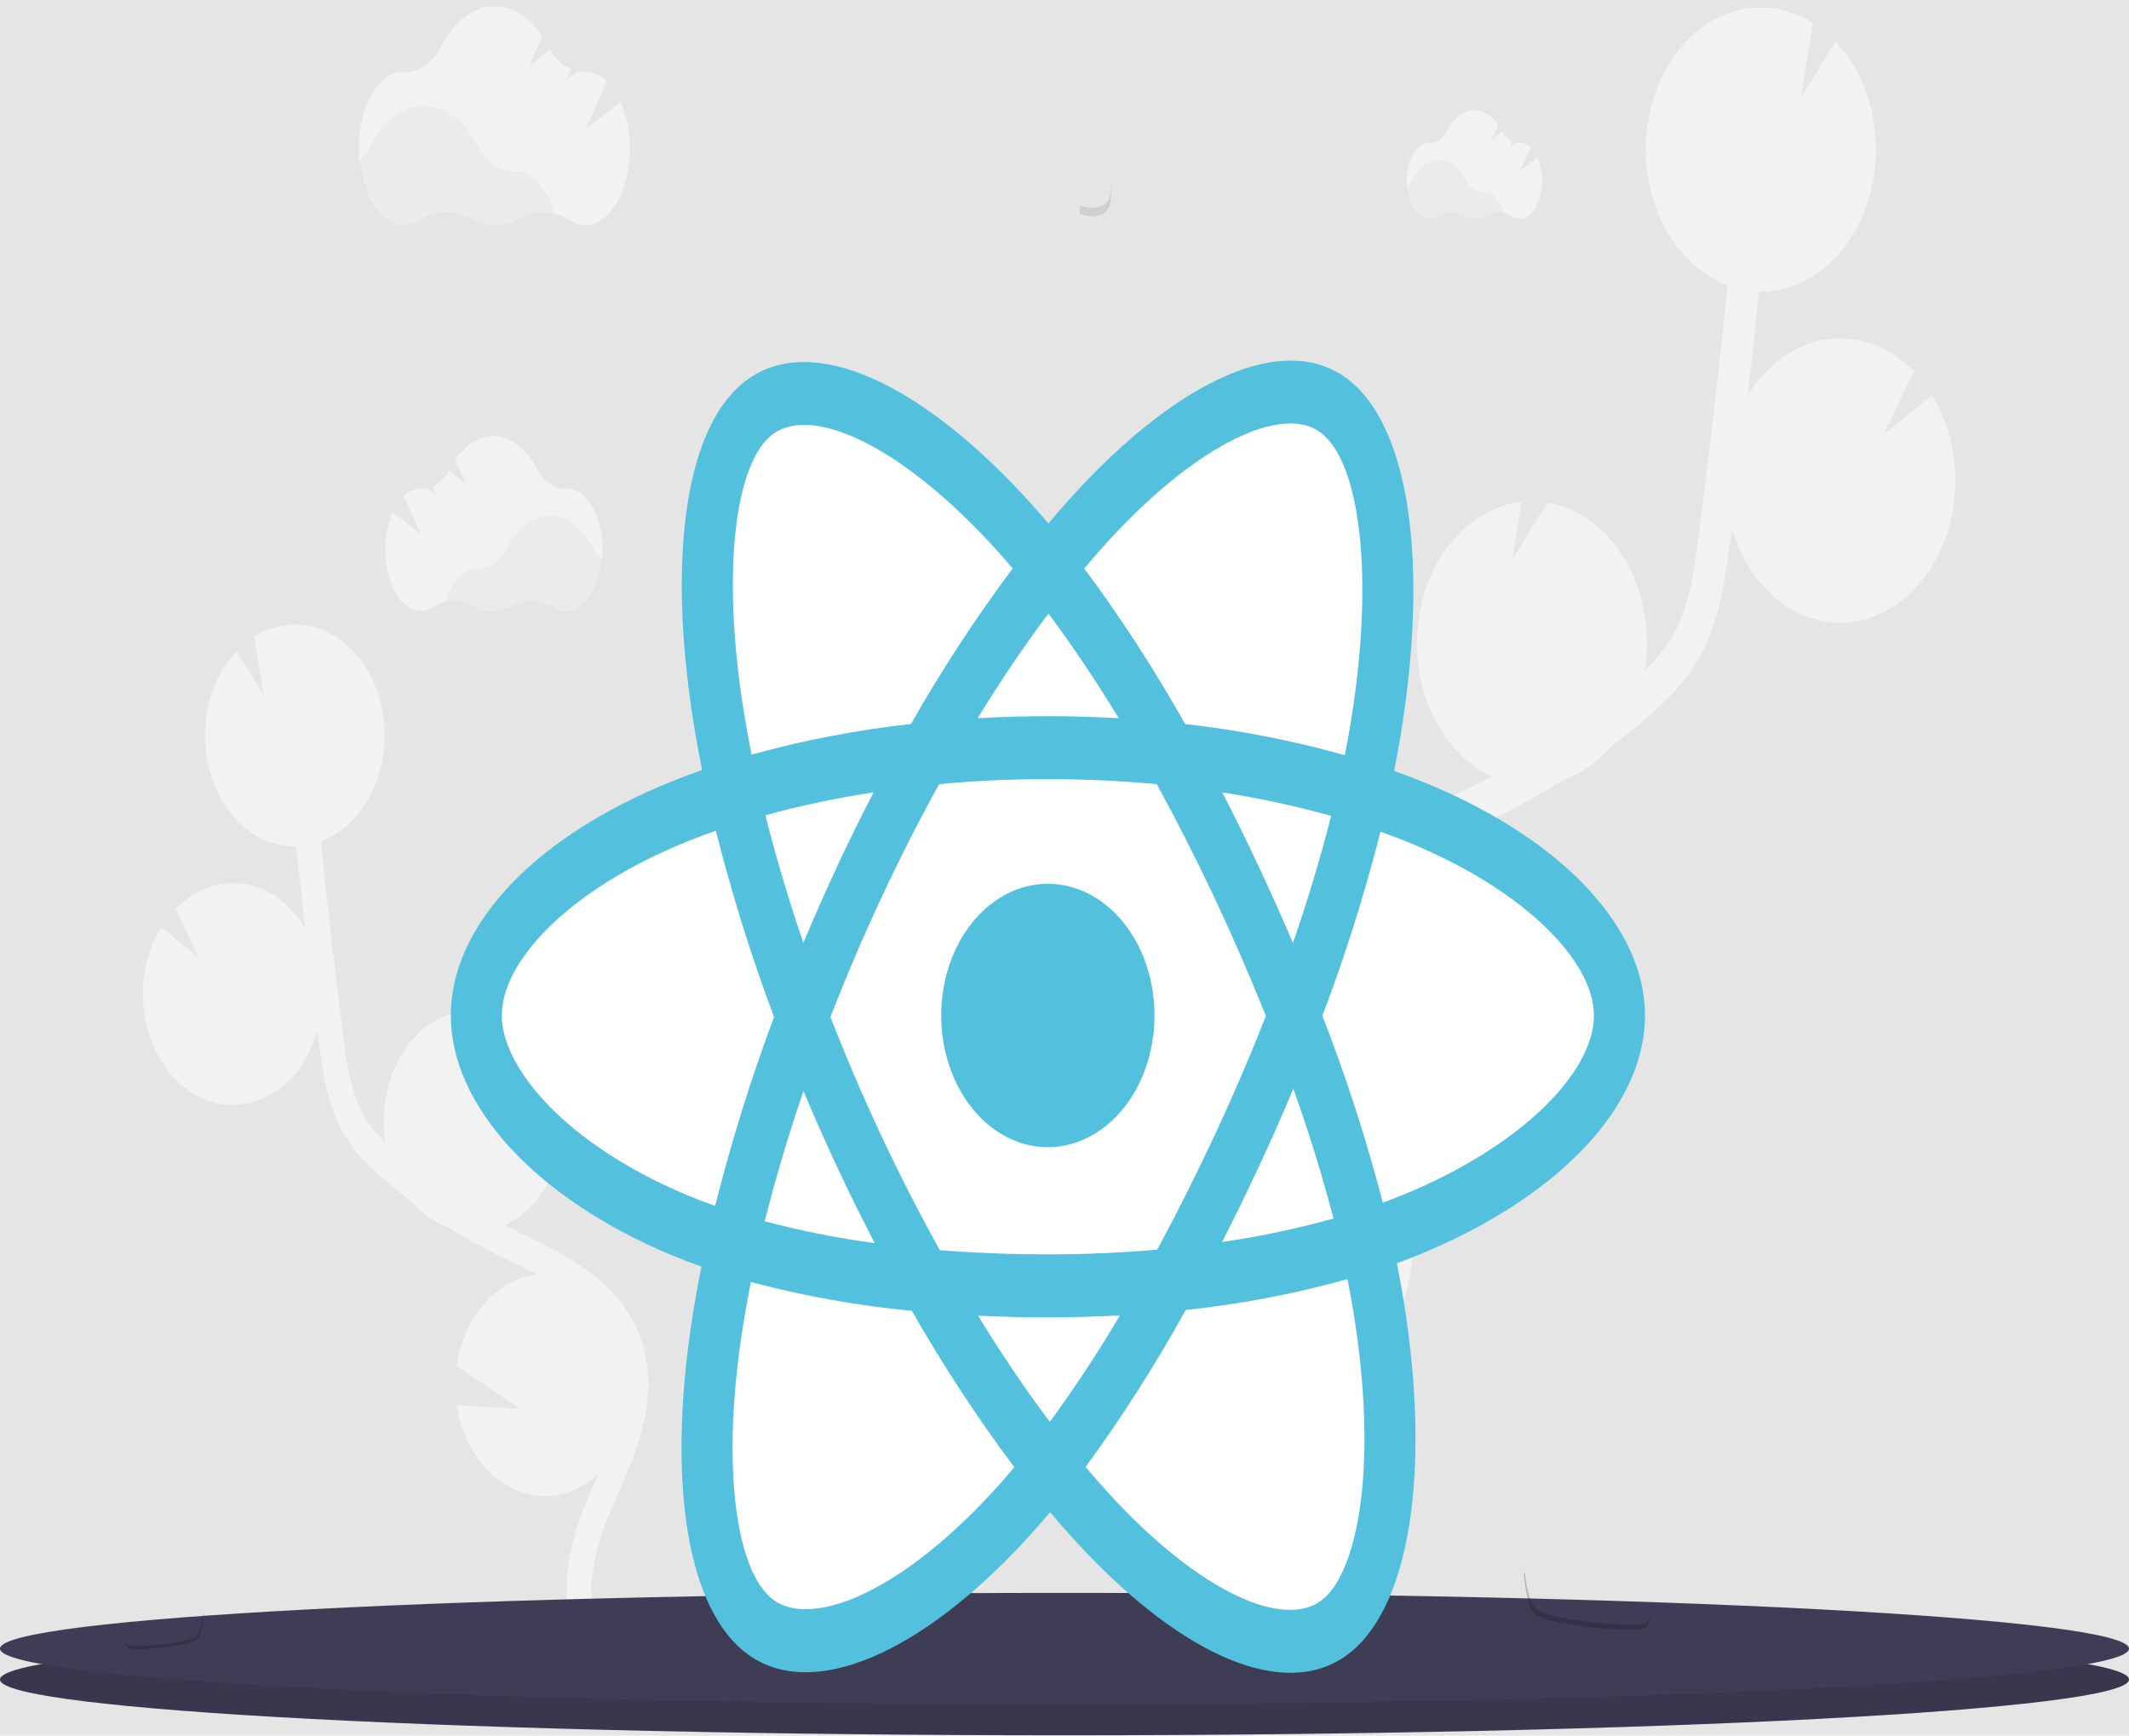
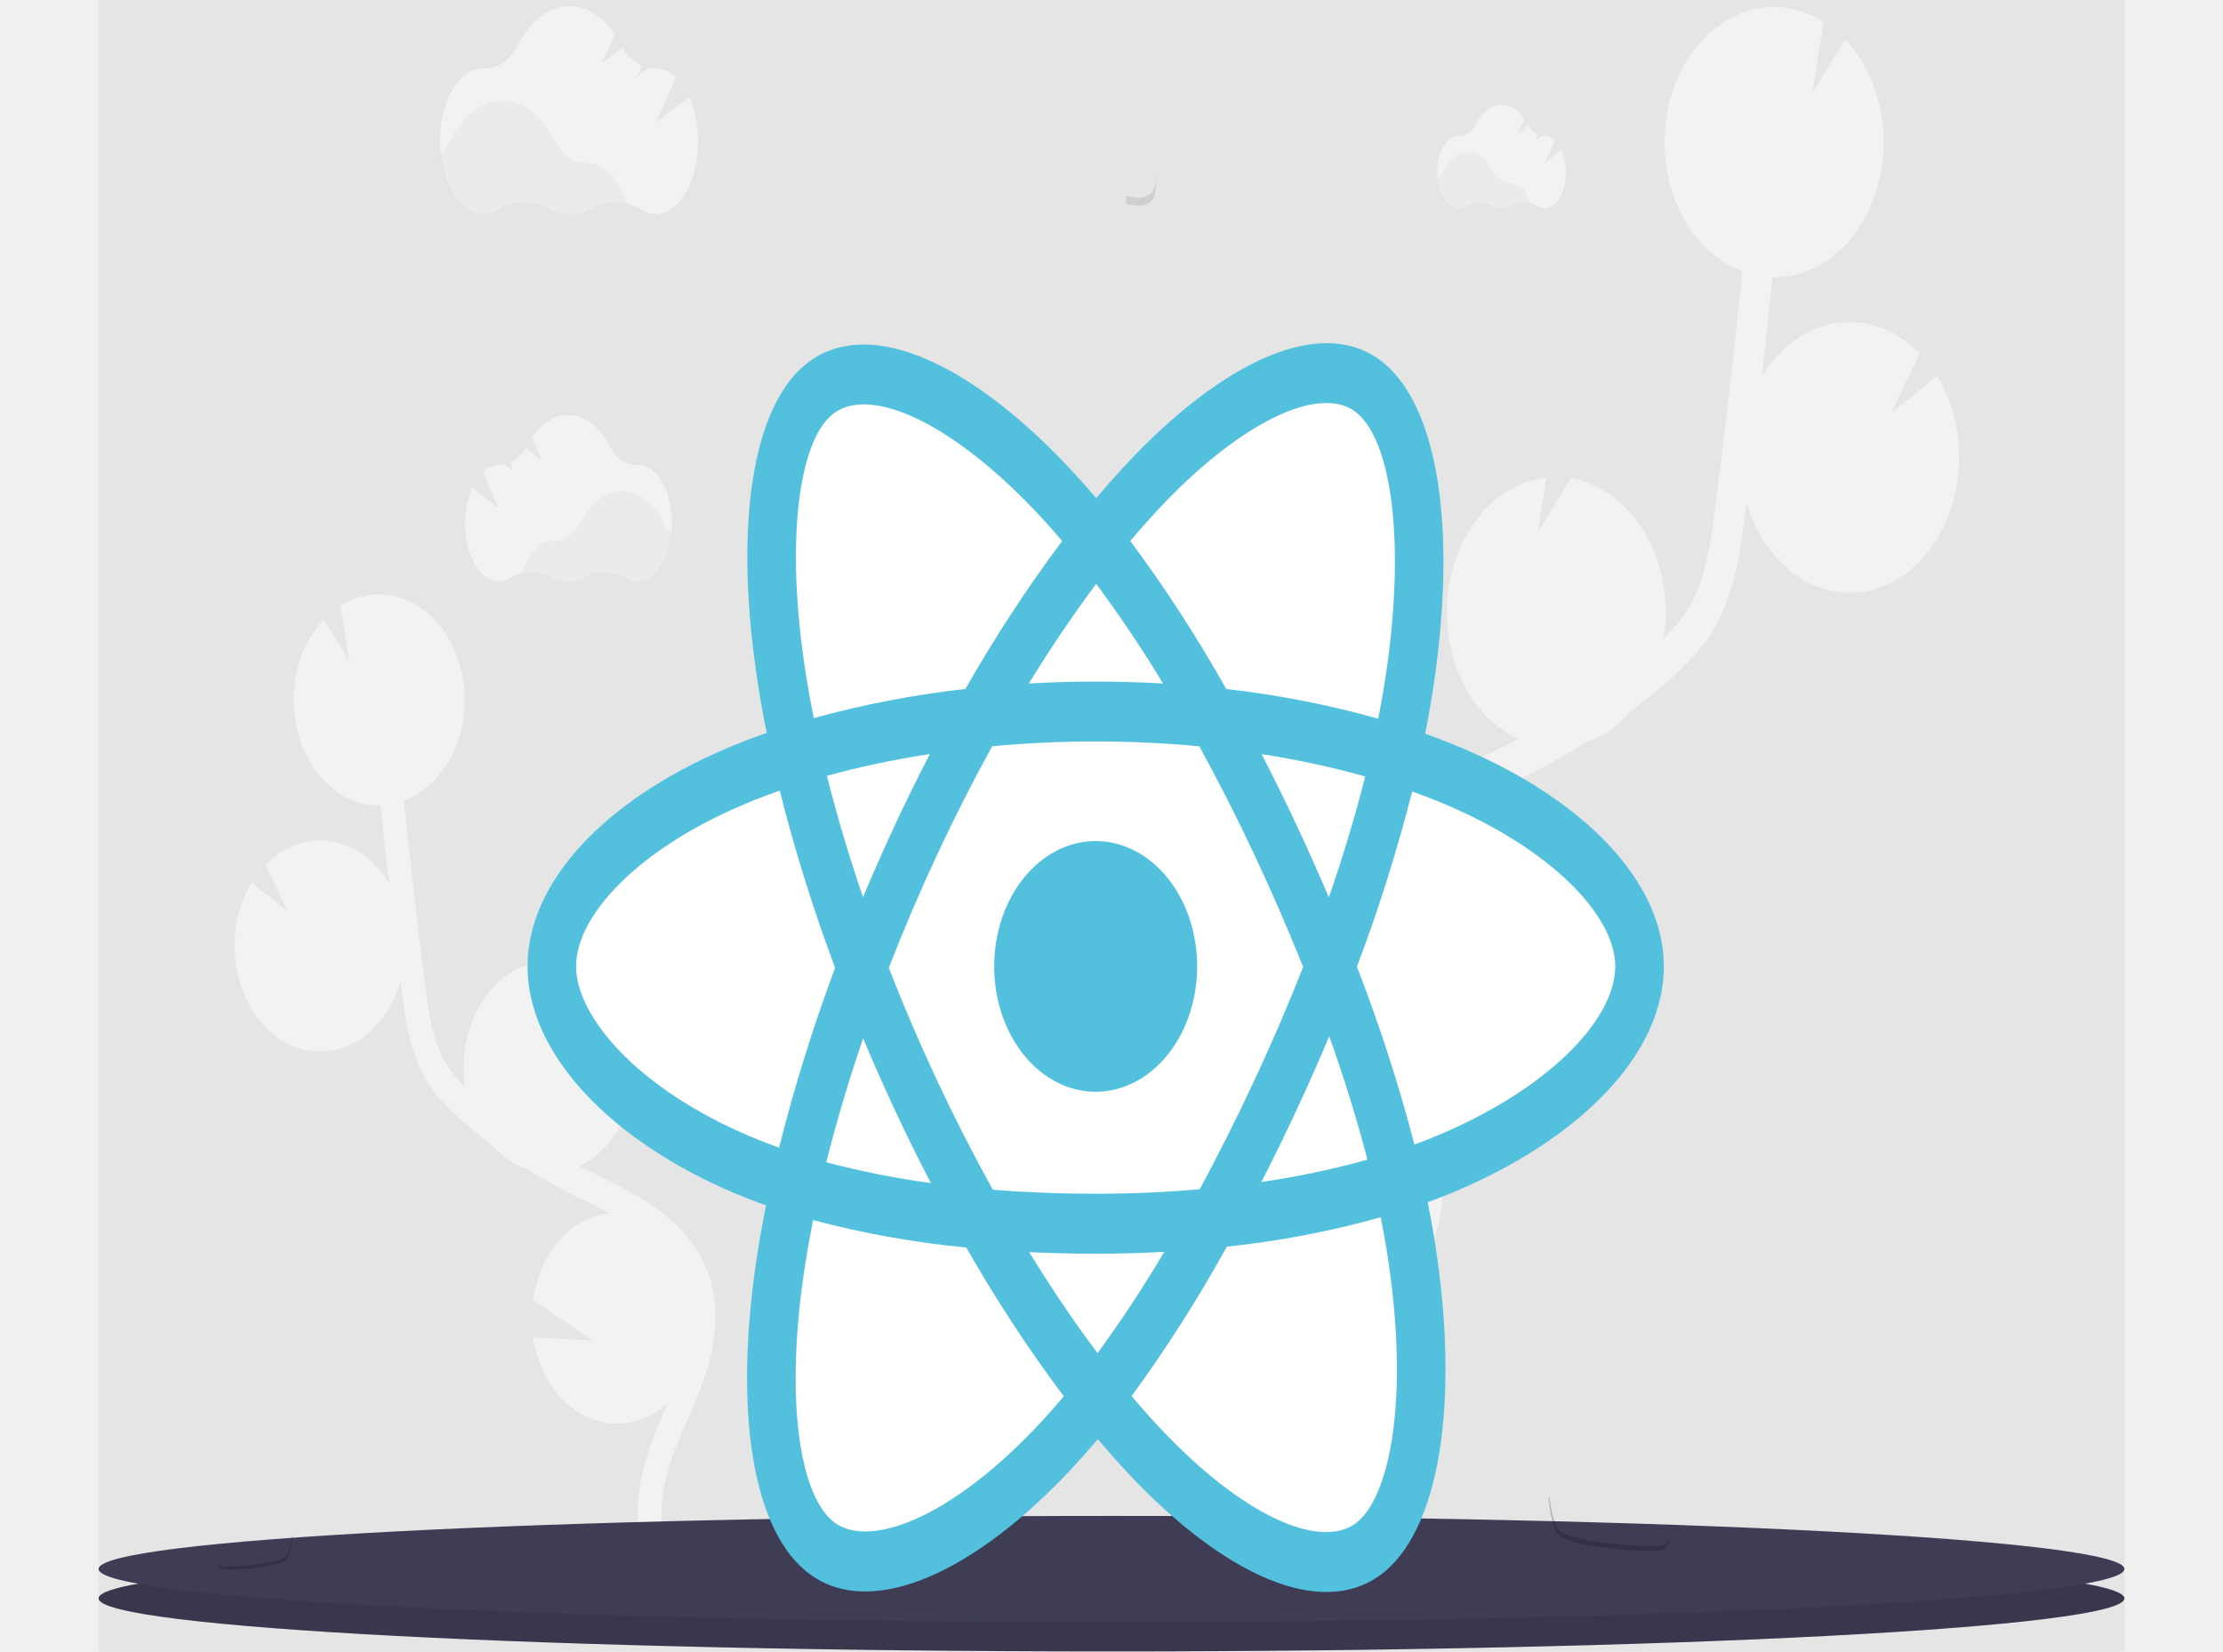
- <svg xmlns="http://www.w3.org/2000/svg" width="249" height="203" viewBox="0 0 249 203" fill="none">
+ <svg xmlns="http://www.w3.org/2000/svg" width="319" height="237" viewBox="0 0 249 203" fill="none">
  <rect width="249" height="203" fill="#E5E5E5" />
  <g id="reactjs 1">
    <path id="Vector" d="M172.52 91.838L174.069 91.089C174.217 91.017 174.363 90.939 174.518 90.864C171.652 89.561 169.231 87.091 167.652 83.862C166.074 80.633 165.431 76.837 165.831 73.097C166.23 69.357 167.648 65.896 169.851 63.284C172.054 60.671 174.911 59.063 177.952 58.722L176.873 65.441L180.968 58.8H181.004C184.538 59.4 187.735 61.71 189.891 65.222C192.047 68.734 192.986 73.16 192.501 77.526C192.467 77.84 192.413 78.145 192.366 78.454C193.627 77.224 194.809 75.866 195.694 74.289C197.492 71.085 198.101 67.137 198.721 62.304C199.951 52.731 201.058 43.053 202.056 33.38C198.992 32.238 196.359 29.783 194.629 26.457C192.898 23.131 192.185 19.151 192.618 15.234C192.674 14.728 192.753 14.237 192.842 13.751C192.865 13.629 192.887 13.507 192.912 13.387C193.009 12.918 193.117 12.457 193.242 11.999C193.263 11.924 193.29 11.855 193.31 11.783C193.422 11.402 193.535 11.028 193.681 10.672C193.73 10.533 193.78 10.395 193.831 10.264C193.986 9.867 194.15 9.478 194.33 9.101C194.391 8.976 194.456 8.857 194.517 8.732C194.656 8.454 194.802 8.176 194.953 7.918C195.034 7.779 195.112 7.64 195.195 7.504L195.256 7.396C197.164 4.311 199.887 2.149 202.952 1.287C206.016 0.424 209.228 0.916 212.03 2.676L210.627 11.419L214.673 4.856C216.848 7.133 218.378 10.21 219.038 13.638C219.698 17.065 219.453 20.663 218.34 23.907H218.356C218.318 24.018 218.271 24.124 218.232 24.235C218.158 24.44 218.082 24.643 218.008 24.845C217.904 25.104 217.783 25.356 217.682 25.606C217.596 25.795 217.513 25.984 217.421 26.161C217.288 26.439 217.145 26.689 217.001 26.947C216.915 27.097 216.837 27.253 216.749 27.4C216.524 27.786 216.273 28.155 216.016 28.51C215.927 28.635 215.83 28.749 215.736 28.871C215.554 29.11 215.371 29.346 215.178 29.571C215.059 29.71 214.933 29.848 214.81 29.976C214.632 30.17 214.45 30.359 214.264 30.531C214.131 30.662 213.996 30.787 213.861 30.909C213.666 31.084 213.468 31.248 213.268 31.411C213.133 31.52 212.998 31.628 212.861 31.731C212.637 31.9 212.401 32.056 212.165 32.208C212.046 32.283 211.94 32.367 211.807 32.439C211.452 32.653 211.088 32.85 210.717 33.025C210.648 33.058 210.574 33.083 210.504 33.113C210.194 33.252 209.881 33.391 209.565 33.488C209.427 33.535 209.288 33.574 209.149 33.616C208.89 33.694 208.63 33.766 208.367 33.827C208.217 33.86 208.062 33.891 207.902 33.919C207.643 33.966 207.382 34.002 207.119 34.029C206.964 34.046 206.812 34.063 206.654 34.074C206.371 34.091 206.086 34.093 205.8 34.091C205.782 34.089 205.763 34.089 205.744 34.091C205.322 38.163 204.878 42.234 204.414 46.306C205.504 44.489 206.882 42.965 208.466 41.83C210.049 40.694 211.804 39.969 213.622 39.701C215.44 39.433 217.283 39.626 219.039 40.269C220.794 40.913 222.425 41.992 223.83 43.441L220.307 50.821L225.972 46.215C228.114 49.717 229.044 54.127 228.556 58.475C228.39 60.002 228.05 61.492 227.545 62.901C226.464 65.951 224.665 68.529 222.383 70.301C220.1 72.073 217.44 72.956 214.746 72.836C212.052 72.716 209.45 71.599 207.276 69.63C205.103 67.66 203.459 64.928 202.557 61.79C202.506 62.201 202.456 62.623 202.405 63.028C201.856 67.29 201.175 72.596 198.757 76.91C197.119 79.842 194.863 82.007 192.669 83.912C191.243 85.152 189.784 86.334 188.292 87.457C186.725 89.252 184.836 90.559 182.779 91.272C180.382 92.788 177.933 94.159 175.433 95.384L173.871 96.139C172.466 96.816 171.028 97.51 169.601 98.249C169.826 98.274 170.05 98.296 170.275 98.332C173.103 98.812 175.734 100.39 177.788 102.837C179.843 105.285 181.214 108.476 181.705 111.95L172.197 118.366L181.676 117.842C181.296 120.438 180.416 122.884 179.109 124.971C176.966 128.399 173.824 130.658 170.353 131.266C166.882 131.875 163.355 130.786 160.524 128.231L160.996 129.316C161.311 130.032 161.621 130.746 161.922 131.454C166.041 141.099 166.34 149.428 162.765 154.911L159.843 152.01C163.324 146.674 160.562 138.192 158.607 133.611C158.311 132.917 158.005 132.223 157.708 131.512C155.063 125.451 152.063 118.583 153.265 111.273C155.063 100.251 164.738 95.586 172.52 91.838Z" fill="#F2F2F2" />
    <path id="Vector_2" d="M60.587 144.095L59.378 143.509C59.261 143.453 59.153 143.389 59.032 143.334C61.269 142.315 63.159 140.386 64.391 137.864C65.623 135.342 66.124 132.377 65.812 129.457C65.5 126.537 64.393 123.834 62.673 121.794C60.954 119.754 58.723 118.497 56.349 118.23L57.191 123.477L53.996 118.291H53.967C52.599 118.522 51.281 119.083 50.089 119.943C48.897 120.803 47.854 121.945 47.019 123.303C46.184 124.662 45.574 126.21 45.224 127.859C44.874 129.509 44.79 131.227 44.977 132.917C45.004 133.164 45.047 133.4 45.083 133.642C44.092 132.721 43.216 131.623 42.485 130.385C41.085 127.886 40.604 124.799 40.119 121.026C39.168 113.549 38.305 105.992 37.53 98.446C39.922 97.553 41.977 95.635 43.327 93.037C44.677 90.439 45.233 87.332 44.894 84.273C44.849 83.879 44.788 83.496 44.717 83.115L44.663 82.838C44.586 82.471 44.503 82.11 44.404 81.76C44.389 81.702 44.368 81.646 44.35 81.591C44.263 81.294 44.166 81.002 44.063 80.716C44.022 80.611 43.984 80.503 43.944 80.397C43.822 80.089 43.694 79.786 43.555 79.492C43.508 79.392 43.456 79.298 43.409 79.214C43.299 78.998 43.184 78.784 43.067 78.579C43.004 78.47 42.944 78.359 42.878 78.254L42.831 78.171C41.341 75.761 39.215 74.072 36.822 73.397C34.43 72.721 31.921 73.102 29.732 74.472L30.828 81.302L27.666 76.177C25.967 77.956 24.773 80.359 24.258 83.035C23.742 85.712 23.933 88.522 24.801 91.055H24.79C24.819 91.141 24.855 91.225 24.887 91.311C24.945 91.472 25.003 91.63 25.066 91.788C25.147 91.988 25.233 92.185 25.323 92.38C25.388 92.53 25.453 92.677 25.525 92.821C25.628 93.029 25.75 93.232 25.853 93.435C25.92 93.551 25.981 93.674 26.051 93.787C26.23 94.087 26.421 94.376 26.621 94.656C26.691 94.754 26.767 94.842 26.846 94.934C26.988 95.12 27.132 95.303 27.282 95.489C27.374 95.6 27.473 95.703 27.57 95.806C27.709 95.959 27.851 96.106 27.994 96.247C28.098 96.347 28.203 96.444 28.309 96.541C28.462 96.677 28.617 96.819 28.772 96.933C28.878 97.019 28.983 97.102 29.091 97.183C29.269 97.316 29.451 97.436 29.635 97.555C29.729 97.616 29.819 97.68 29.914 97.738C30.192 97.905 30.476 98.057 30.765 98.193C30.819 98.221 30.878 98.238 30.932 98.263C31.172 98.371 31.417 98.471 31.667 98.557C31.772 98.593 31.891 98.624 31.99 98.654C32.193 98.715 32.395 98.774 32.602 98.821L32.963 98.893C33.166 98.929 33.37 98.957 33.575 98.979C33.696 98.993 33.815 99.004 33.939 99.012C34.163 99.026 34.388 99.029 34.613 99.026H34.656C34.985 102.214 35.331 105.398 35.694 108.58C34.844 107.158 33.768 105.966 32.532 105.076C31.296 104.187 29.926 103.619 28.506 103.407C27.086 103.196 25.646 103.345 24.274 103.846C22.902 104.347 21.628 105.188 20.529 106.32L23.257 112.05L18.835 108.455C18.005 109.809 17.399 111.351 17.052 112.994C16.705 114.637 16.624 116.348 16.812 118.03C16.942 119.224 17.21 120.389 17.605 121.49C18.45 123.872 19.855 125.885 21.637 127.269C23.42 128.652 25.498 129.342 27.601 129.249C29.705 129.155 31.738 128.283 33.435 126.745C35.132 125.207 36.417 123.074 37.121 120.623C37.161 120.943 37.199 121.268 37.24 121.59C37.667 124.921 38.2 129.063 40.087 132.439C41.368 134.727 43.13 136.418 44.843 137.906C45.957 138.876 47.096 139.801 48.261 140.682C49.484 142.084 50.96 143.106 52.566 143.664C54.436 144.847 56.351 145.924 58.306 146.874L59.524 147.465C60.621 147.993 61.744 148.534 62.852 149.111C62.677 149.131 62.499 149.147 62.322 149.178C60.115 149.552 58.06 150.782 56.456 152.692C54.852 154.602 53.78 157.092 53.396 159.803L60.812 164.8L53.409 164.392C53.735 166.55 54.498 168.57 55.627 170.264C56.756 171.958 58.214 173.272 59.865 174.081C61.516 174.891 63.307 175.17 65.069 174.894C66.831 174.617 68.508 173.793 69.942 172.499C69.819 172.777 69.698 173.054 69.574 173.346C69.329 173.901 69.086 174.457 68.85 175.012C65.634 182.544 65.401 189.052 68.194 193.336L70.471 191.07C67.751 186.906 69.909 180.278 71.437 176.7C71.662 176.158 71.907 175.611 72.147 175.062C74.212 170.342 76.554 164.964 75.621 159.253C74.226 150.663 66.664 147.032 60.587 144.095Z" fill="#F2F2F2" />
    <path id="Vector_3" d="M124.5 203C193.259 203 249 200.079 249 196.476C249 192.872 193.259 189.951 124.5 189.951C55.74 189.951 0 192.872 0 196.476C0 200.079 55.74 203 124.5 203Z" fill="#3F3D56" />
    <path id="Vector_4" opacity="0.1" d="M124.5 203C193.259 203 249 200.079 249 196.476C249 192.872 193.259 189.951 124.5 189.951C55.74 189.951 0 192.872 0 196.476C0 200.079 55.74 203 124.5 203Z" fill="black" />
    <path id="Vector_5" d="M124.5 199.391C193.259 199.391 249 196.47 249 192.866C249 189.263 193.259 186.342 124.5 186.342C55.74 186.342 0 189.263 0 192.866C0 196.47 55.74 199.391 124.5 199.391Z" fill="#3F3D56" />
    <path id="Vector_6" opacity="0.2" d="M15.628 192.564C18.439 192.592 22.158 192.009 22.909 191.453C23.477 191.026 23.704 189.485 23.781 188.774H23.864C23.864 188.774 23.707 191.253 22.965 191.828C22.224 192.403 18.495 192.961 15.686 192.939C14.875 192.939 14.594 192.575 14.61 192.045C14.715 192.358 15.025 192.564 15.628 192.564Z" fill="black" />
    <path id="Vector_7" d="M167.551 91.938C166.065 91.309 164.567 90.726 163.057 90.189C163.305 88.933 163.537 87.669 163.751 86.4C167.154 65.991 164.929 49.549 157.331 44.138C150.045 38.946 138.13 44.36 126.093 57.295C124.907 58.576 123.748 59.89 122.617 61.238C121.857 60.34 121.086 59.46 120.302 58.597C107.693 44.763 95.061 38.935 87.46 44.363C80.181 49.569 78.022 65.025 81.089 84.367C81.389 86.283 81.733 88.188 82.121 90.081C80.334 90.708 78.606 91.377 76.952 92.091C62.167 98.446 52.724 108.441 52.724 118.794C52.724 129.485 62.861 140.21 78.262 146.713C79.511 147.236 80.77 147.723 82.037 148.173C81.627 150.209 81.261 152.262 80.941 154.331C78.019 173.338 80.302 188.43 87.561 193.602C95.061 198.949 107.645 193.452 119.898 180.22C120.866 179.173 121.837 178.063 122.819 176.902C124.045 178.363 125.302 179.781 126.592 181.156C138.462 193.774 150.189 198.872 157.439 193.683C164.929 188.327 167.363 172.113 164.203 152.39C163.963 150.884 163.684 149.346 163.365 147.779C164.25 147.457 165.116 147.123 165.963 146.776C181.972 140.224 192.391 129.63 192.391 118.794C192.391 108.402 182.642 98.354 167.558 91.938H167.551Z" fill="#53C1DE" />
    <g id="react">
      <path id="Vector_8" d="M164.079 139.78C163.315 140.094 162.533 140.394 161.733 140.688C159.781 133.212 157.418 125.909 154.661 118.83C157.313 111.846 159.584 104.65 161.459 97.291C162.886 97.802 164.275 98.341 165.61 98.91C178.534 104.404 186.417 112.53 186.417 118.794C186.417 125.457 177.902 134.122 164.079 139.78ZM158.344 153.823C159.742 162.543 159.94 170.428 159.018 176.589C158.187 182.128 156.515 185.82 154.447 187.3C150.045 190.445 140.633 186.356 130.482 175.564C129.318 174.326 128.147 173.007 126.97 171.608C131.202 165.82 135.113 159.685 138.676 153.245C145.041 152.579 151.361 151.373 157.591 149.636C157.876 151.058 158.128 152.446 158.349 153.801L158.344 153.823ZM100.337 186.761C96.036 188.638 92.611 188.691 90.541 187.217C86.136 184.077 84.305 171.947 86.804 155.705C87.104 153.786 87.443 151.877 87.822 149.978C94.027 151.623 100.315 152.749 106.643 153.345C110.31 159.762 114.315 165.874 118.632 171.641C117.765 172.68 116.878 173.689 115.972 174.67C110.553 180.523 105.122 184.665 100.337 186.761V186.761ZM80.192 139.738C73.381 136.862 67.758 133.125 63.902 129.05C60.439 125.385 58.69 121.745 58.69 118.794C58.69 112.511 66.273 104.496 78.916 99.051C80.504 98.368 82.106 97.746 83.723 97.183C85.601 104.623 87.875 111.902 90.53 118.971C87.842 126.143 85.54 133.525 83.64 141.071C82.48 140.662 81.331 140.218 80.192 139.738ZM86.945 82.951C84.321 66.379 86.062 53.877 90.449 50.746C95.121 47.414 105.452 52.167 116.342 64.114C117.039 64.877 117.738 65.677 118.437 66.501C114.151 72.234 110.177 78.311 106.542 84.692C100.274 85.386 94.048 86.582 87.905 88.271C87.547 86.509 87.227 84.737 86.945 82.954V82.951ZM147.198 101.328C145.833 98.415 144.418 95.538 142.953 92.699C147.409 93.396 151.677 94.318 155.686 95.45C154.399 100.492 152.907 105.451 151.216 110.307C149.926 107.28 148.586 104.287 147.198 101.328ZM122.621 71.768C125.526 75.68 128.268 79.77 130.84 84.023C125.34 83.703 119.838 83.703 114.333 84.023C117.046 79.603 119.826 75.494 122.621 71.771V71.768ZM97.901 101.378C96.53 104.315 95.216 107.29 93.957 110.301C92.22 105.212 90.734 100.206 89.521 95.373C93.505 94.262 97.755 93.371 102.182 92.685C100.696 95.543 99.267 98.441 97.897 101.378H97.901ZM102.308 145.424C97.987 144.845 93.692 143.991 89.442 142.867C90.676 137.95 92.195 132.836 93.971 127.636C95.234 130.652 96.553 133.628 97.928 136.565C99.327 139.562 100.786 142.515 102.304 145.424H102.308ZM122.79 166.339C119.958 162.579 117.138 158.415 114.387 153.914C117.061 154.046 119.785 154.112 122.558 154.112C125.405 154.112 128.215 154.034 130.988 153.878C128.428 158.202 125.69 162.361 122.785 166.339H122.79ZM151.261 127.373C153.04 132.327 154.609 137.392 155.962 142.548C151.659 143.744 147.308 144.661 142.928 145.294C144.404 142.401 145.833 139.474 147.216 136.512C148.621 133.503 149.969 130.456 151.261 127.373ZM142.047 132.831C139.931 137.369 137.698 141.821 135.348 146.185C131.204 146.552 126.923 146.74 122.558 146.74C118.194 146.74 113.985 146.574 109.913 146.246C107.502 141.897 105.226 137.439 103.083 132.873C100.941 128.306 98.955 123.672 97.126 118.969C98.964 114.243 100.944 109.607 103.065 105.059C105.184 100.513 107.441 96.071 109.836 91.733C113.992 91.344 118.248 91.141 122.554 91.141C126.86 91.141 131.143 91.347 135.294 91.736C137.662 96.061 139.91 100.486 142.036 105.009C144.162 109.533 146.168 114.148 148.056 118.855C146.191 123.597 144.19 128.252 142.054 132.82L142.047 132.831ZM154.355 50.524C159.032 53.855 160.85 67.293 157.913 84.914C157.719 86.06 157.51 87.203 157.284 88.343C151.131 86.62 144.893 85.402 138.611 84.698C135.011 78.31 131.067 72.229 126.806 66.496C127.854 65.249 128.925 64.035 130.017 62.856C140.328 51.77 149.964 47.395 154.355 50.524Z" fill="white" />
    </g>
    <path id="Vector_9" d="M122.554 103.385C125.021 103.385 127.432 104.289 129.483 105.982C131.534 107.675 133.133 110.082 134.077 112.897C135.021 115.713 135.268 118.811 134.787 121.8C134.305 124.789 133.118 127.534 131.373 129.689C129.629 131.844 127.407 133.312 124.987 133.906C122.568 134.501 120.06 134.196 117.781 133.03C115.502 131.863 113.554 129.888 112.183 127.354C110.813 124.82 110.081 121.841 110.081 118.794C110.081 116.77 110.403 114.766 111.03 112.897C111.657 111.027 112.576 109.328 113.734 107.897C114.892 106.467 116.267 105.332 117.78 104.557C119.294 103.783 120.916 103.385 122.554 103.385" fill="#53C1DE" />
    <path id="Vector_10" opacity="0.1" d="M129.747 23.207C129.001 24.895 126.639 24.154 126.32 24.04C126.305 24.651 126.282 25.018 126.282 25.018C126.282 25.018 128.947 26.003 129.747 24.185C129.911 23.813 129.997 22.76 129.972 21.353C129.95 22.255 129.871 22.93 129.747 23.207Z" fill="black" />
    <path id="Vector_11" opacity="0.2" d="M191.335 190.065C186.856 190.109 180.927 189.202 179.734 188.305C178.835 187.619 178.464 185.168 178.343 184.035H178.21C178.21 184.035 178.462 187.988 179.655 188.885C180.849 189.782 186.777 190.69 191.256 190.645C192.548 190.645 192.995 190.065 192.971 189.224C192.791 189.726 192.299 190.043 191.335 190.065Z" fill="black" />
    <path id="Vector_12" d="M72.588 11.899L68.486 15.112L70.976 9.517C70.274 8.823 69.404 8.438 68.504 8.423H68.437C68.152 8.428 67.868 8.402 67.587 8.346L66.196 9.434L66.792 8.096C65.807 7.671 64.957 6.873 64.36 5.816L61.873 7.76L63.446 4.228C61.989 2.071 60.03 0.747 57.87 0.747C55.283 0.747 52.98 2.649 51.492 5.611C51.052 6.497 50.431 7.223 49.69 7.716C48.95 8.21 48.117 8.453 47.276 8.421H47.137C44.281 8.421 41.968 12.421 41.968 17.358C41.968 22.294 44.283 26.292 47.137 26.292C47.764 26.29 48.381 26.099 48.935 25.737C50.798 24.54 53.243 24.518 55.194 25.587C56.03 26.051 56.936 26.293 57.853 26.295C58.77 26.298 59.677 26.061 60.515 25.601C62.452 24.554 64.868 24.576 66.72 25.75C67.269 26.11 67.88 26.3 68.502 26.306C71.358 26.306 73.671 22.305 73.671 17.372C73.688 15.464 73.315 13.582 72.588 11.899V11.899Z" fill="#F2F2F2" />
    <path id="Vector_13" opacity="0.03" d="M64.855 24.973C63.362 24.623 61.819 24.829 60.423 25.567C59.585 26.027 58.679 26.264 57.762 26.261C56.846 26.259 55.94 26.018 55.104 25.553C53.151 24.485 50.706 24.507 48.843 25.703C48.289 26.066 47.672 26.256 47.045 26.259C44.508 26.259 42.397 23.099 41.957 18.935C42.464 18.479 42.894 17.905 43.224 17.247C44.721 14.287 47.016 12.38 49.602 12.38C52.189 12.38 54.465 14.259 55.953 17.188C56.397 18.073 57.018 18.802 57.757 19.303C58.495 19.805 59.326 20.062 60.169 20.051H60.227C62.25 20.053 64.003 22.055 64.855 24.973Z" fill="black" />
    <path id="Vector_14" d="M179.799 18.44L177.761 20.042L179.004 17.266C178.653 16.915 178.217 16.72 177.765 16.711H177.734C177.592 16.713 177.45 16.7 177.309 16.672L176.615 17.227L176.907 16.544C176.416 16.333 175.991 15.935 175.693 15.409L174.453 16.38L175.237 14.62C174.907 14.094 174.486 13.665 174.006 13.364C173.525 13.064 172.996 12.899 172.457 12.882C171.165 12.882 170.017 13.832 169.275 15.309C169.055 15.749 168.744 16.109 168.375 16.352C168.005 16.596 167.59 16.715 167.172 16.697H167.102C165.677 16.697 164.522 18.693 164.522 21.139C164.522 23.585 165.677 25.595 167.102 25.595C167.415 25.594 167.724 25.498 168.001 25.317C168.486 25.026 169.016 24.869 169.555 24.856C170.094 24.843 170.629 24.975 171.122 25.242C171.54 25.472 171.992 25.591 172.449 25.591C172.907 25.591 173.359 25.472 173.776 25.242C174.266 24.98 174.796 24.851 175.33 24.864C175.864 24.877 176.39 25.032 176.871 25.317C177.148 25.498 177.456 25.594 177.77 25.595C179.195 25.595 180.35 23.602 180.35 21.139C180.352 20.197 180.163 19.269 179.799 18.44V18.44Z" fill="#F2F2F2" />
    <path id="Vector_15" opacity="0.03" d="M175.945 24.962C175.201 24.788 174.432 24.892 173.736 25.259C173.318 25.489 172.866 25.608 172.409 25.608C171.952 25.608 171.5 25.489 171.082 25.259C170.588 24.991 170.053 24.86 169.513 24.873C168.974 24.886 168.443 25.043 167.958 25.334C167.681 25.516 167.373 25.611 167.059 25.612C165.792 25.612 164.74 24.038 164.52 21.961C164.772 21.735 164.987 21.453 165.154 21.128C165.895 19.651 167.046 18.704 168.336 18.704C169.626 18.704 170.761 19.64 171.502 21.1C171.723 21.542 172.033 21.905 172.402 22.155C172.77 22.405 173.185 22.534 173.606 22.527H173.639C174.648 22.508 175.514 23.507 175.945 24.962Z" fill="black" />
    <path id="Vector_16" d="M45.921 59.93L49.216 62.506L47.22 58.023C47.786 57.466 48.486 57.158 49.209 57.148H49.261C49.486 57.152 49.712 57.132 49.935 57.087L51.047 57.959L50.564 56.887C51.352 56.545 52.034 55.906 52.513 55.06L54.506 56.621L53.261 53.791C54.427 52.065 55.998 51.015 57.726 51.015C59.8 51.015 61.645 52.537 62.839 54.902C63.19 55.611 63.687 56.192 64.279 56.588C64.871 56.983 65.537 57.178 66.21 57.154H66.322C68.61 57.154 70.464 60.358 70.464 64.311C70.464 68.264 68.61 71.471 66.322 71.471C65.818 71.469 65.322 71.315 64.877 71.024C64.098 70.557 63.247 70.304 62.381 70.283C61.515 70.263 60.656 70.475 59.863 70.905C59.192 71.276 58.464 71.467 57.728 71.467C56.993 71.467 56.265 71.276 55.593 70.905C54.806 70.484 53.955 70.276 53.097 70.297C52.24 70.317 51.396 70.566 50.623 71.024C50.182 71.308 49.693 71.457 49.196 71.46C46.906 71.46 45.051 68.256 45.051 64.3C45.041 62.776 45.34 61.274 45.921 59.93V59.93Z" fill="#F2F2F2" />
    <path id="Vector_17" opacity="0.03" d="M52.112 70.405C53.308 70.127 54.544 70.293 55.663 70.883C56.335 71.254 57.062 71.445 57.798 71.445C58.534 71.445 59.261 71.254 59.933 70.883C60.726 70.453 61.586 70.24 62.452 70.261C63.318 70.282 64.17 70.534 64.949 71.002C65.394 71.293 65.889 71.447 66.392 71.449C68.426 71.449 70.115 68.92 70.468 65.583C70.062 65.216 69.718 64.756 69.453 64.228C68.259 61.857 66.414 60.341 64.34 60.341C62.266 60.341 60.445 61.846 59.252 64.194C58.897 64.902 58.4 65.485 57.81 65.886C57.219 66.287 56.555 66.493 55.881 66.485H55.83C54.198 66.465 52.796 68.07 52.112 70.405Z" fill="black" />
  </g>
</svg>
